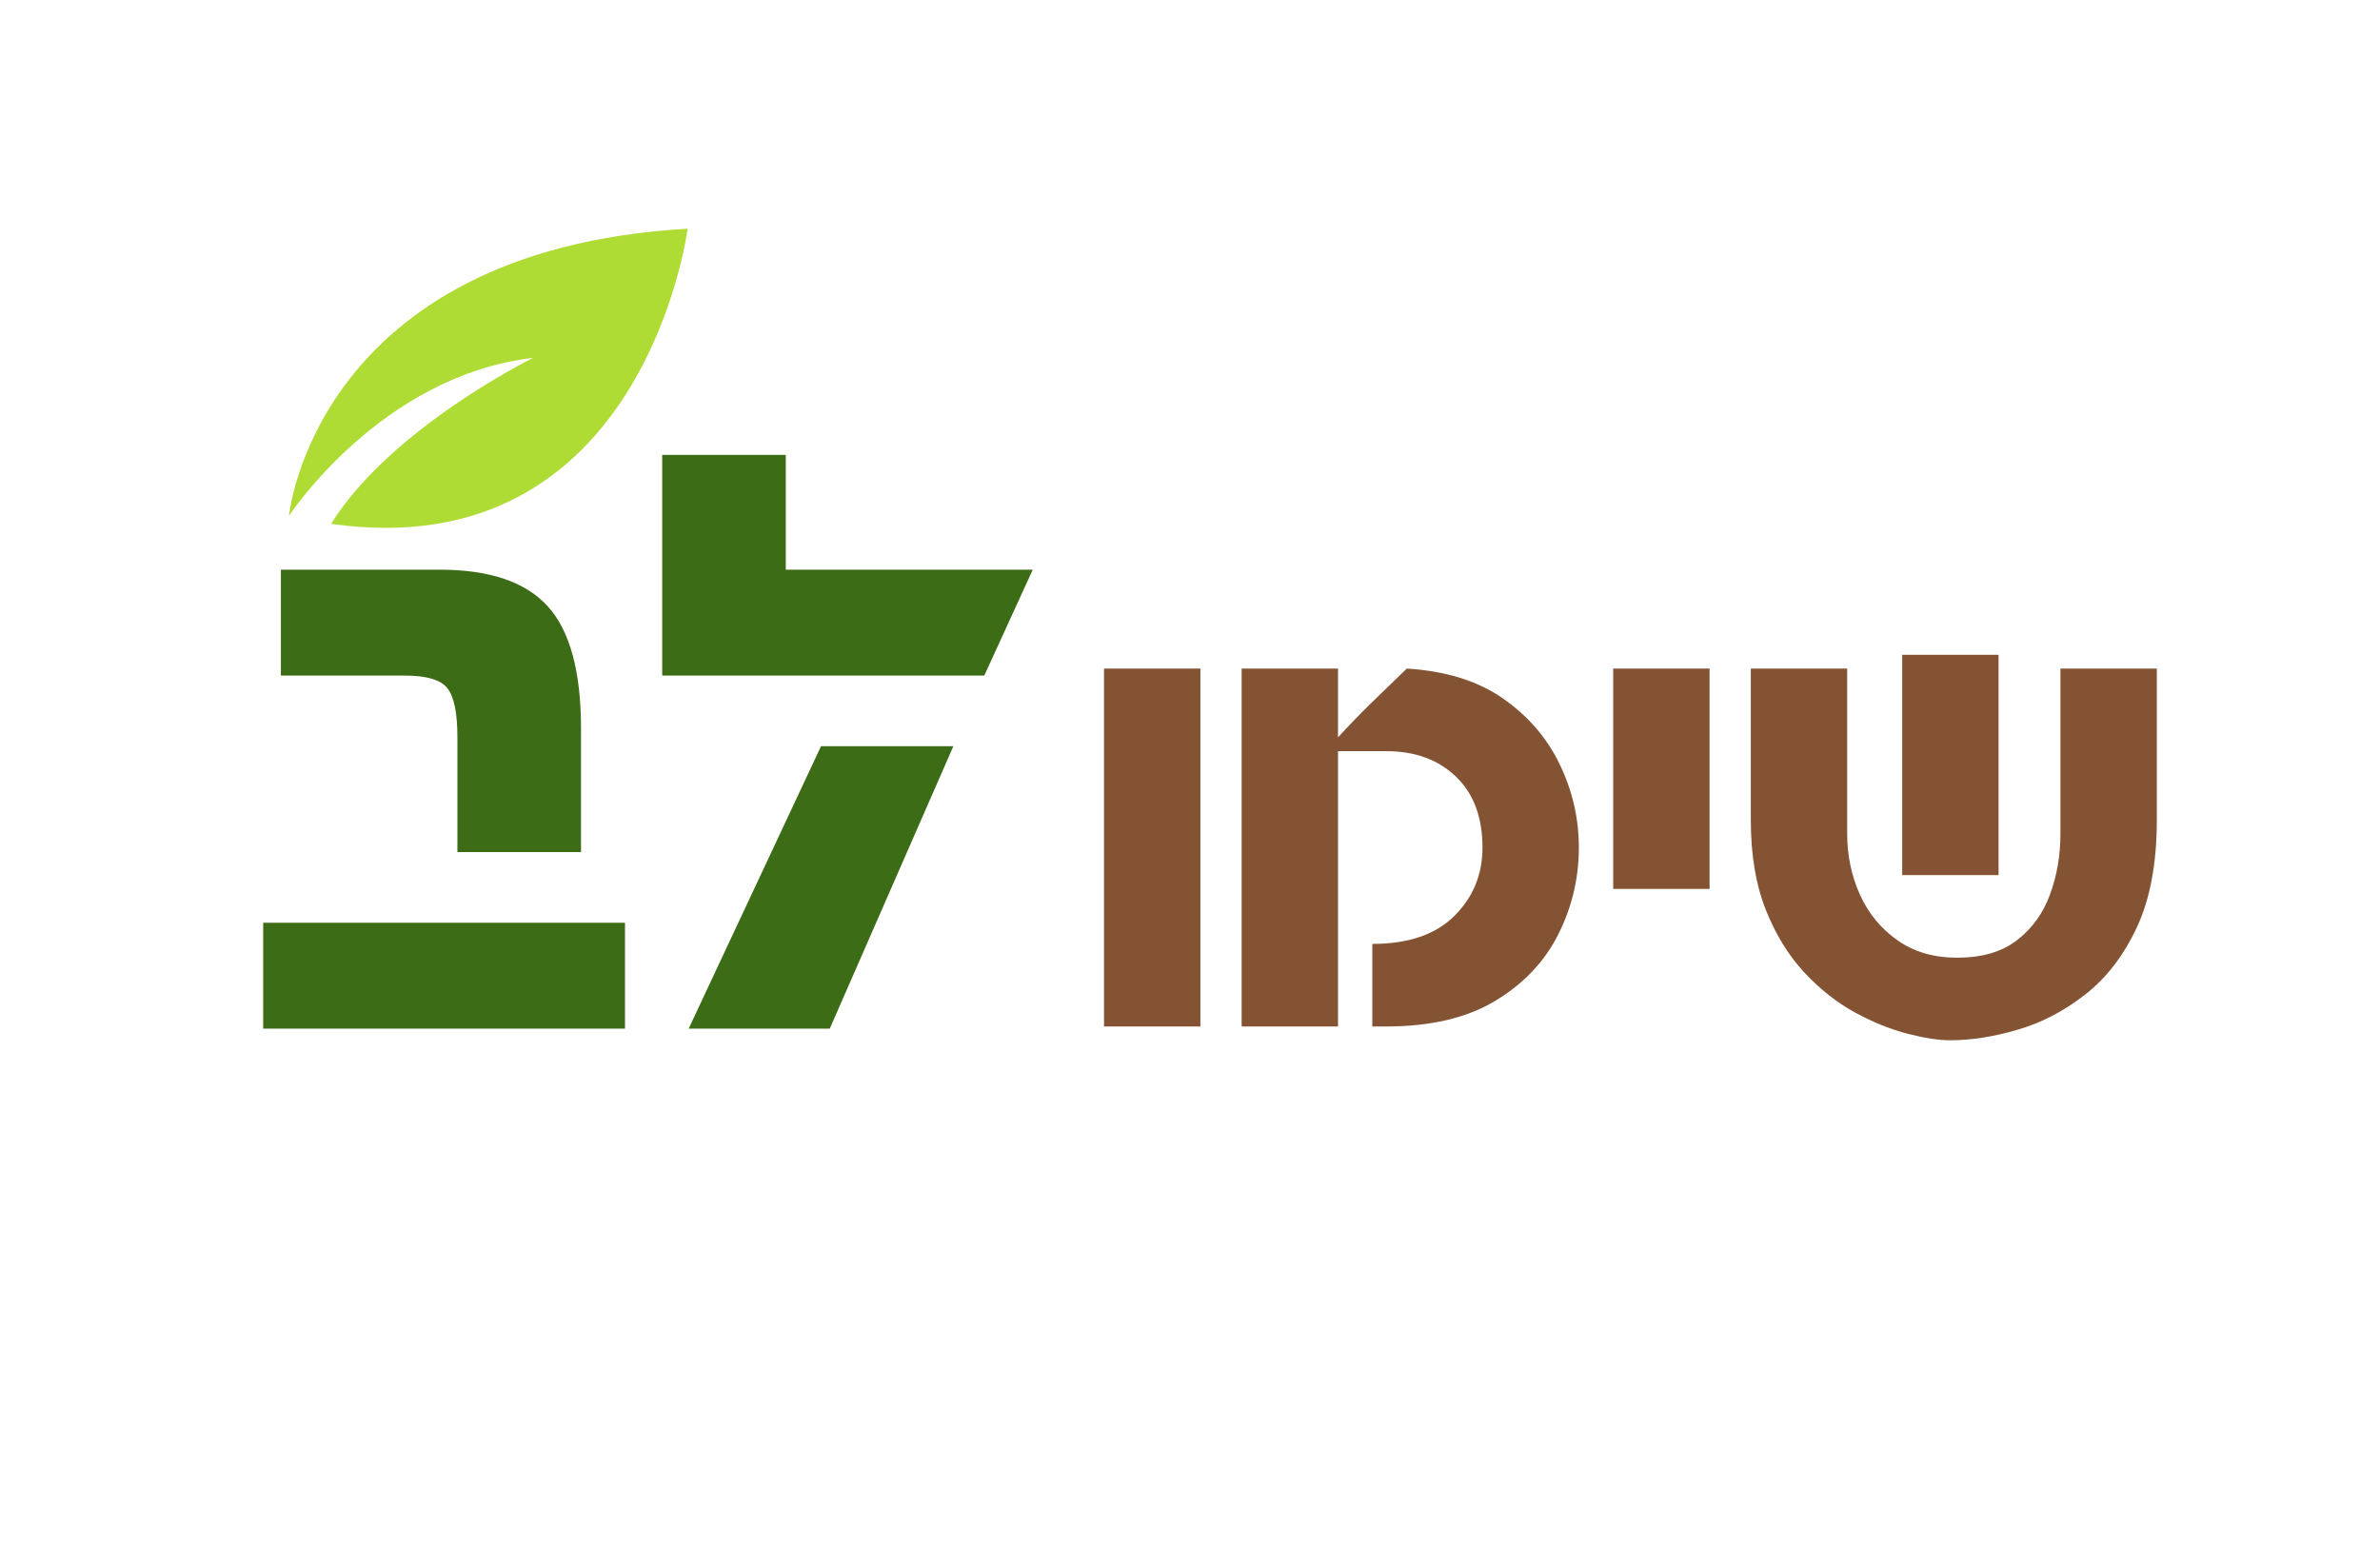
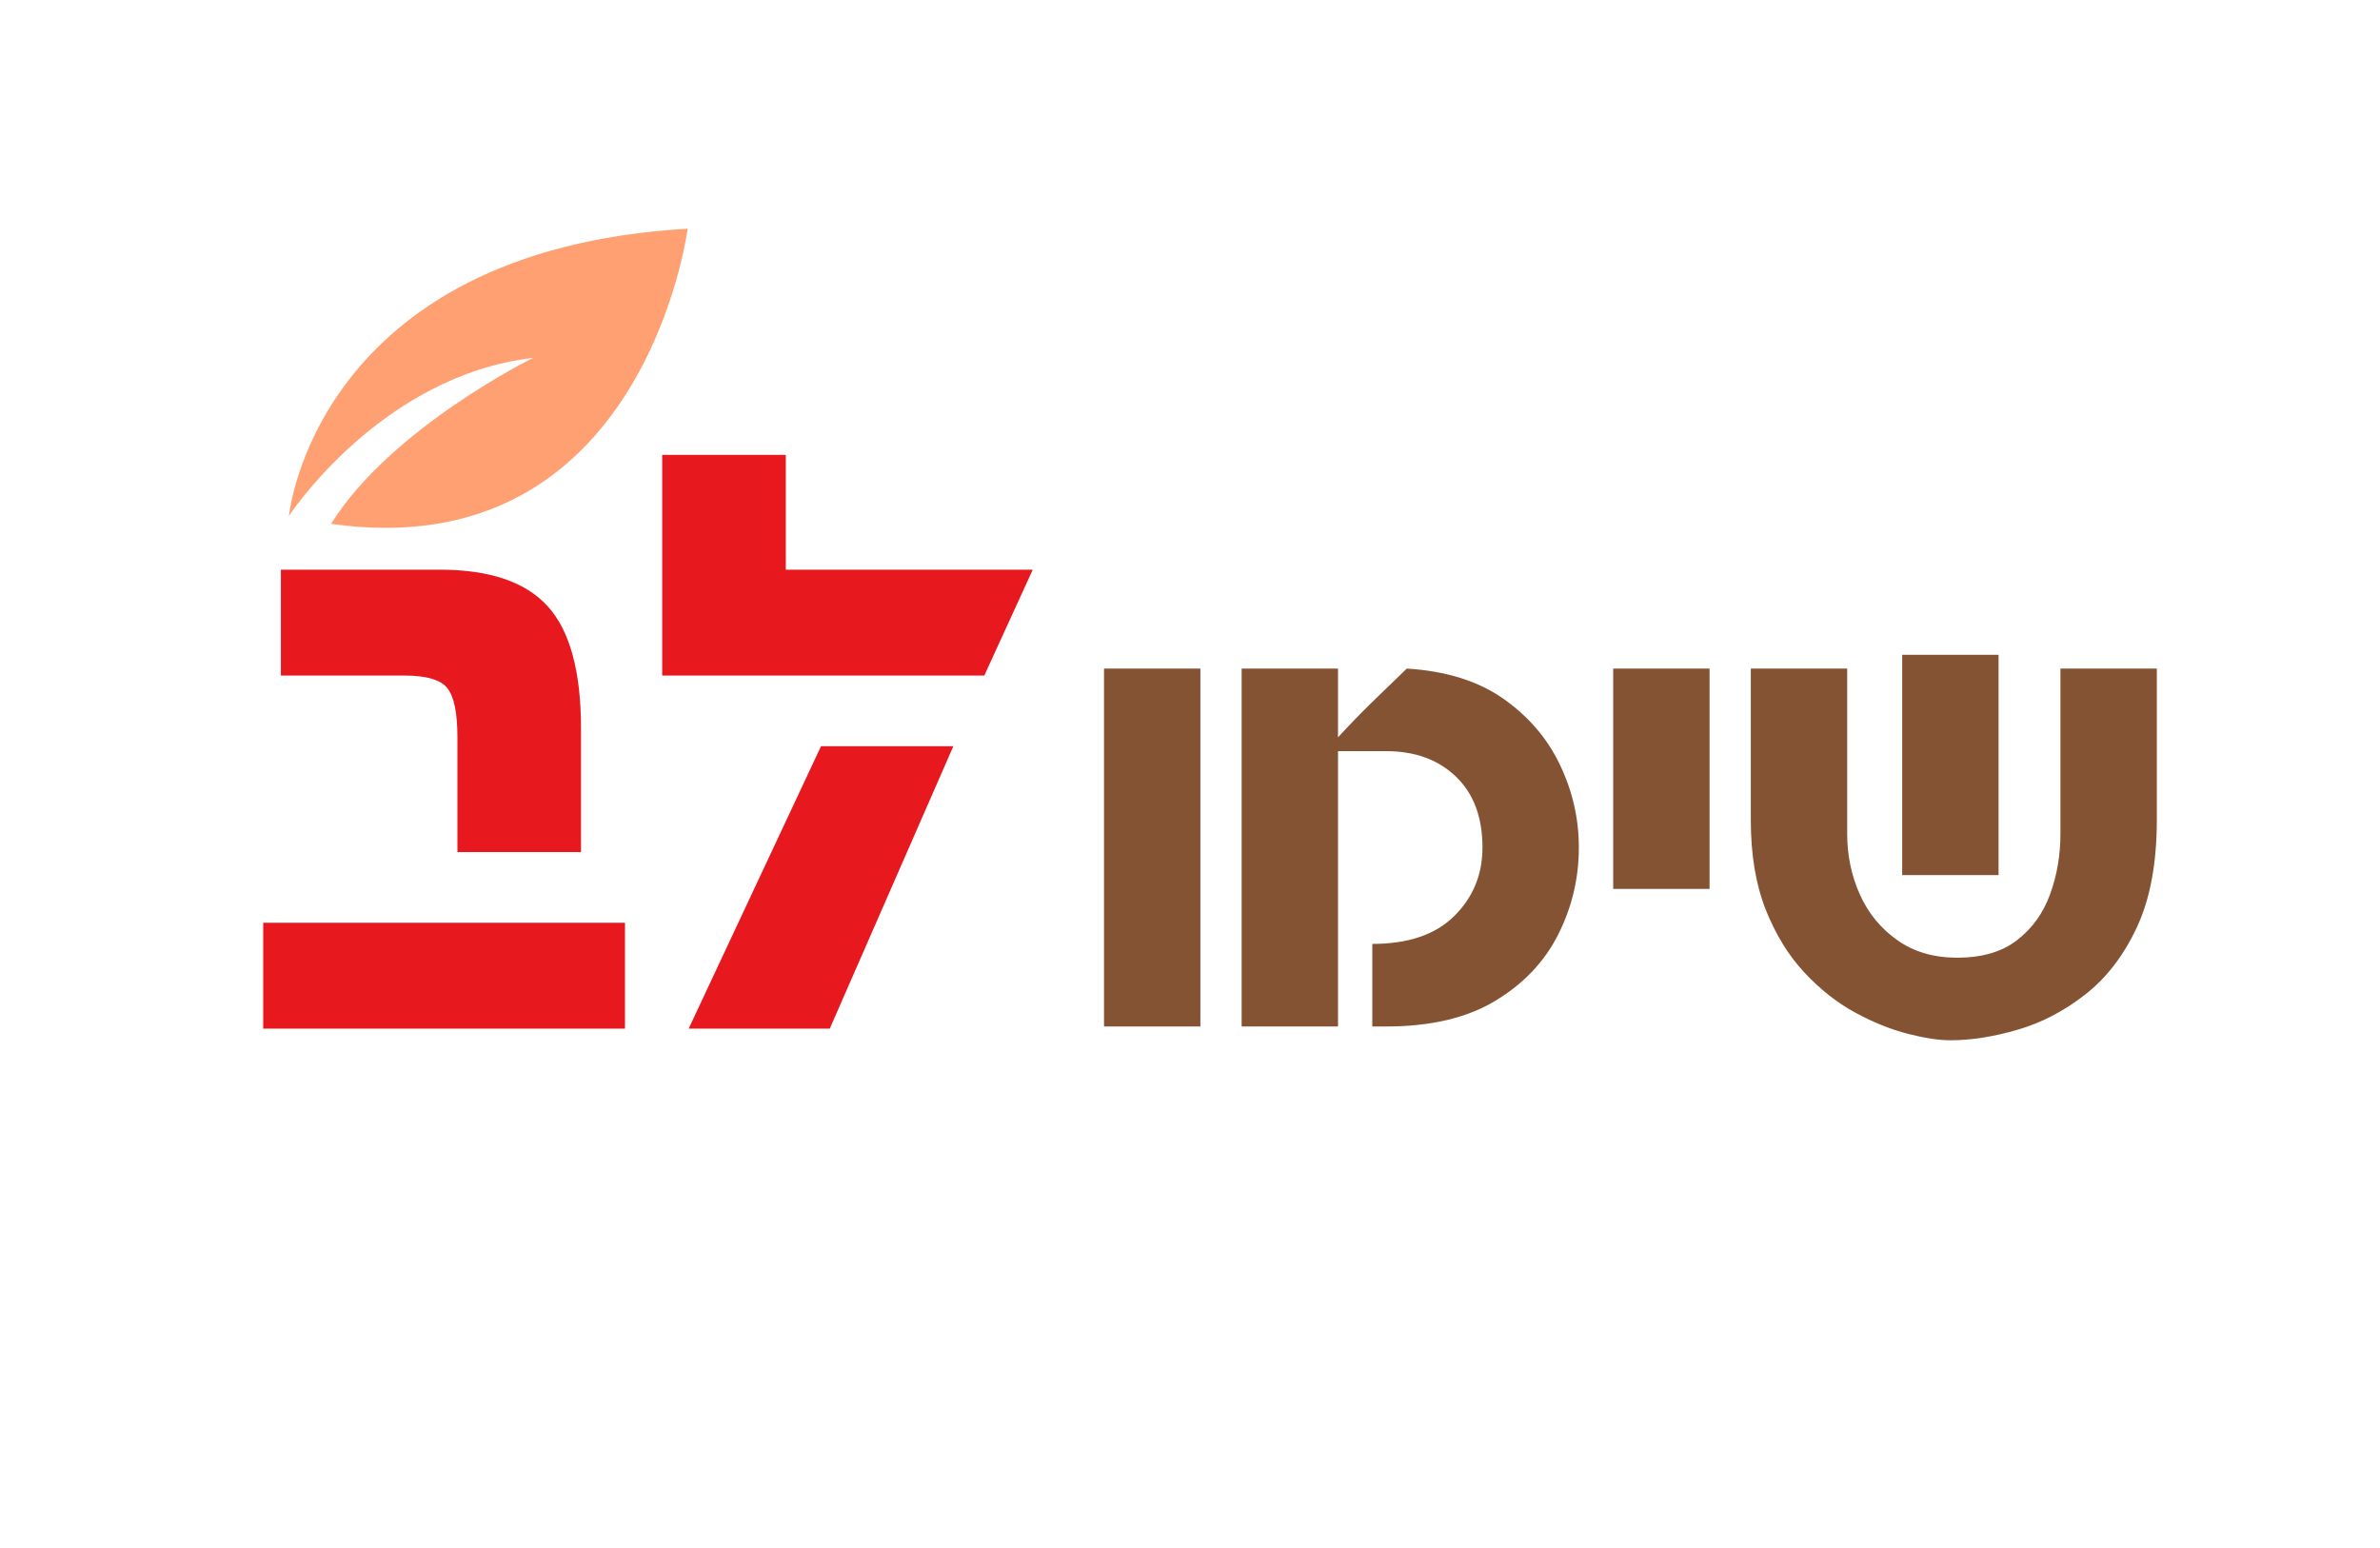
<svg xmlns="http://www.w3.org/2000/svg" width="266" zoomAndPan="magnify" viewBox="0 0 199.5 129.75" height="173" preserveAspectRatio="xMidYMid meet" version="1.0">
  <defs>
    <g />
    <clipPath id="664ba4140b">
      <path d="M 24 19.141 L 58 19.141 L 58 45 L 24 45 Z M 24 19.141 " clip-rule="nonzero" />
    </clipPath>
  </defs>
-   <g fill="#3c6d16" fill-opacity="1">
+   <g fill="#e7191f" fill-opacity="1">
    <g transform="translate(20.35815, 86.22006)">
      <g>
        <path d="M 17.984 -24.422 C 17.984 -26.441 17.707 -27.805 17.156 -28.516 C 16.613 -29.234 15.41 -29.594 13.547 -29.594 L 3.188 -29.594 L 3.188 -38.469 L 16.5 -38.469 C 20.688 -38.469 23.707 -37.441 25.562 -35.391 C 27.414 -33.348 28.344 -29.938 28.344 -25.156 L 28.344 -14.797 L 17.984 -14.797 Z M 1.703 0 L 1.703 -8.875 L 32.031 -8.875 L 32.031 0 Z M 1.703 0 " />
      </g>
    </g>
  </g>
-   <g fill="#3c6d16" fill-opacity="1">
+   <g fill="#e7191f" fill-opacity="1">
    <g transform="translate(54.02331, 86.22006)">
      <g>
        <path d="M 1.484 -29.594 L 1.484 -48.094 L 11.844 -48.094 L 11.844 -38.469 L 32.547 -38.469 L 28.484 -29.594 Z M 3.703 0 L 14.797 -23.672 L 25.891 -23.672 L 15.531 0 Z M 3.703 0 " />
      </g>
    </g>
  </g>
  <g clip-path="url(#664ba4140b)">
-     <path fill="#afdc34" d="M 24.219 43.246 C 24.219 43.246 31.898 31.492 44.691 29.996 C 44.691 29.996 32.781 35.852 27.75 43.91 C 53.984 47.637 57.641 19.168 57.641 19.168 C 26.375 20.988 24.219 43.246 24.219 43.246 " fill-opacity="1" fill-rule="nonzero" />
+     <path fill="#ffa073" d="M 24.219 43.246 C 24.219 43.246 31.898 31.492 44.691 29.996 C 44.691 29.996 32.781 35.852 27.75 43.91 C 53.984 47.637 57.641 19.168 57.641 19.168 C 26.375 20.988 24.219 43.246 24.219 43.246 " fill-opacity="1" fill-rule="nonzero" />
  </g>
  <g fill="#845333" fill-opacity="1">
    <g transform="translate(90.80903, 86.04076)">
      <g>
        <path d="M 1.734 0 L 1.734 -30 L 9.812 -30 L 9.812 0 Z M 1.734 0 " />
      </g>
    </g>
  </g>
  <g fill="#845333" fill-opacity="1">
    <g transform="translate(102.3444, 86.04076)">
      <g>
        <path d="M 1.734 0 L 1.734 -30 L 9.812 -30 L 9.812 -24.234 C 10.727 -25.234 11.676 -26.211 12.656 -27.172 C 13.645 -28.129 14.617 -29.07 15.578 -30 C 18.848 -29.801 21.539 -28.961 23.656 -27.484 C 25.77 -26.004 27.352 -24.16 28.406 -21.953 C 29.469 -19.742 30 -17.426 30 -15 C 30 -12.426 29.422 -9.992 28.266 -7.703 C 27.109 -5.41 25.336 -3.551 22.953 -2.125 C 20.578 -0.707 17.539 0 13.844 0 L 12.688 0 L 12.688 -6.922 C 15.688 -6.922 17.973 -7.695 19.547 -9.25 C 21.129 -10.812 21.922 -12.727 21.922 -15 C 21.922 -17.539 21.18 -19.52 19.703 -20.938 C 18.223 -22.363 16.27 -23.078 13.844 -23.078 L 9.812 -23.078 L 9.812 0 Z M 1.734 0 " />
      </g>
    </g>
  </g>
  <g fill="#845333" fill-opacity="1">
    <g transform="translate(133.4901, 86.04076)">
      <g>
        <path d="M 1.734 -11.531 L 1.734 -30 L 9.812 -30 L 9.812 -11.531 Z M 1.734 -11.531 " />
      </g>
    </g>
  </g>
  <g fill="#845333" fill-opacity="1">
    <g transform="translate(145.0255, 86.04076)">
      <g>
        <path d="M 18.453 1.156 C 17.492 1.156 16.301 0.973 14.875 0.609 C 13.457 0.242 11.988 -0.348 10.469 -1.172 C 8.945 -2.004 7.523 -3.129 6.203 -4.547 C 4.879 -5.973 3.801 -7.734 2.969 -9.828 C 2.145 -11.93 1.734 -14.426 1.734 -17.312 L 1.734 -30 L 9.812 -30 L 9.812 -16.156 C 9.812 -14.344 10.164 -12.645 10.875 -11.062 C 11.582 -9.488 12.629 -8.211 14.016 -7.234 C 15.398 -6.254 17.07 -5.766 19.031 -5.766 C 21.113 -5.766 22.785 -6.254 24.047 -7.234 C 25.316 -8.211 26.238 -9.488 26.812 -11.062 C 27.395 -12.645 27.688 -14.344 27.688 -16.156 L 27.688 -30 L 35.766 -30 L 35.766 -17.312 C 35.766 -13.695 35.207 -10.695 34.094 -8.312 C 32.977 -5.926 31.523 -4.039 29.734 -2.656 C 27.953 -1.27 26.062 -0.289 24.062 0.281 C 22.062 0.863 20.191 1.156 18.453 1.156 Z M 14.422 -12.688 L 14.422 -31.156 L 22.5 -31.156 L 22.5 -12.688 Z M 14.422 -12.688 " />
      </g>
    </g>
  </g>
</svg>
